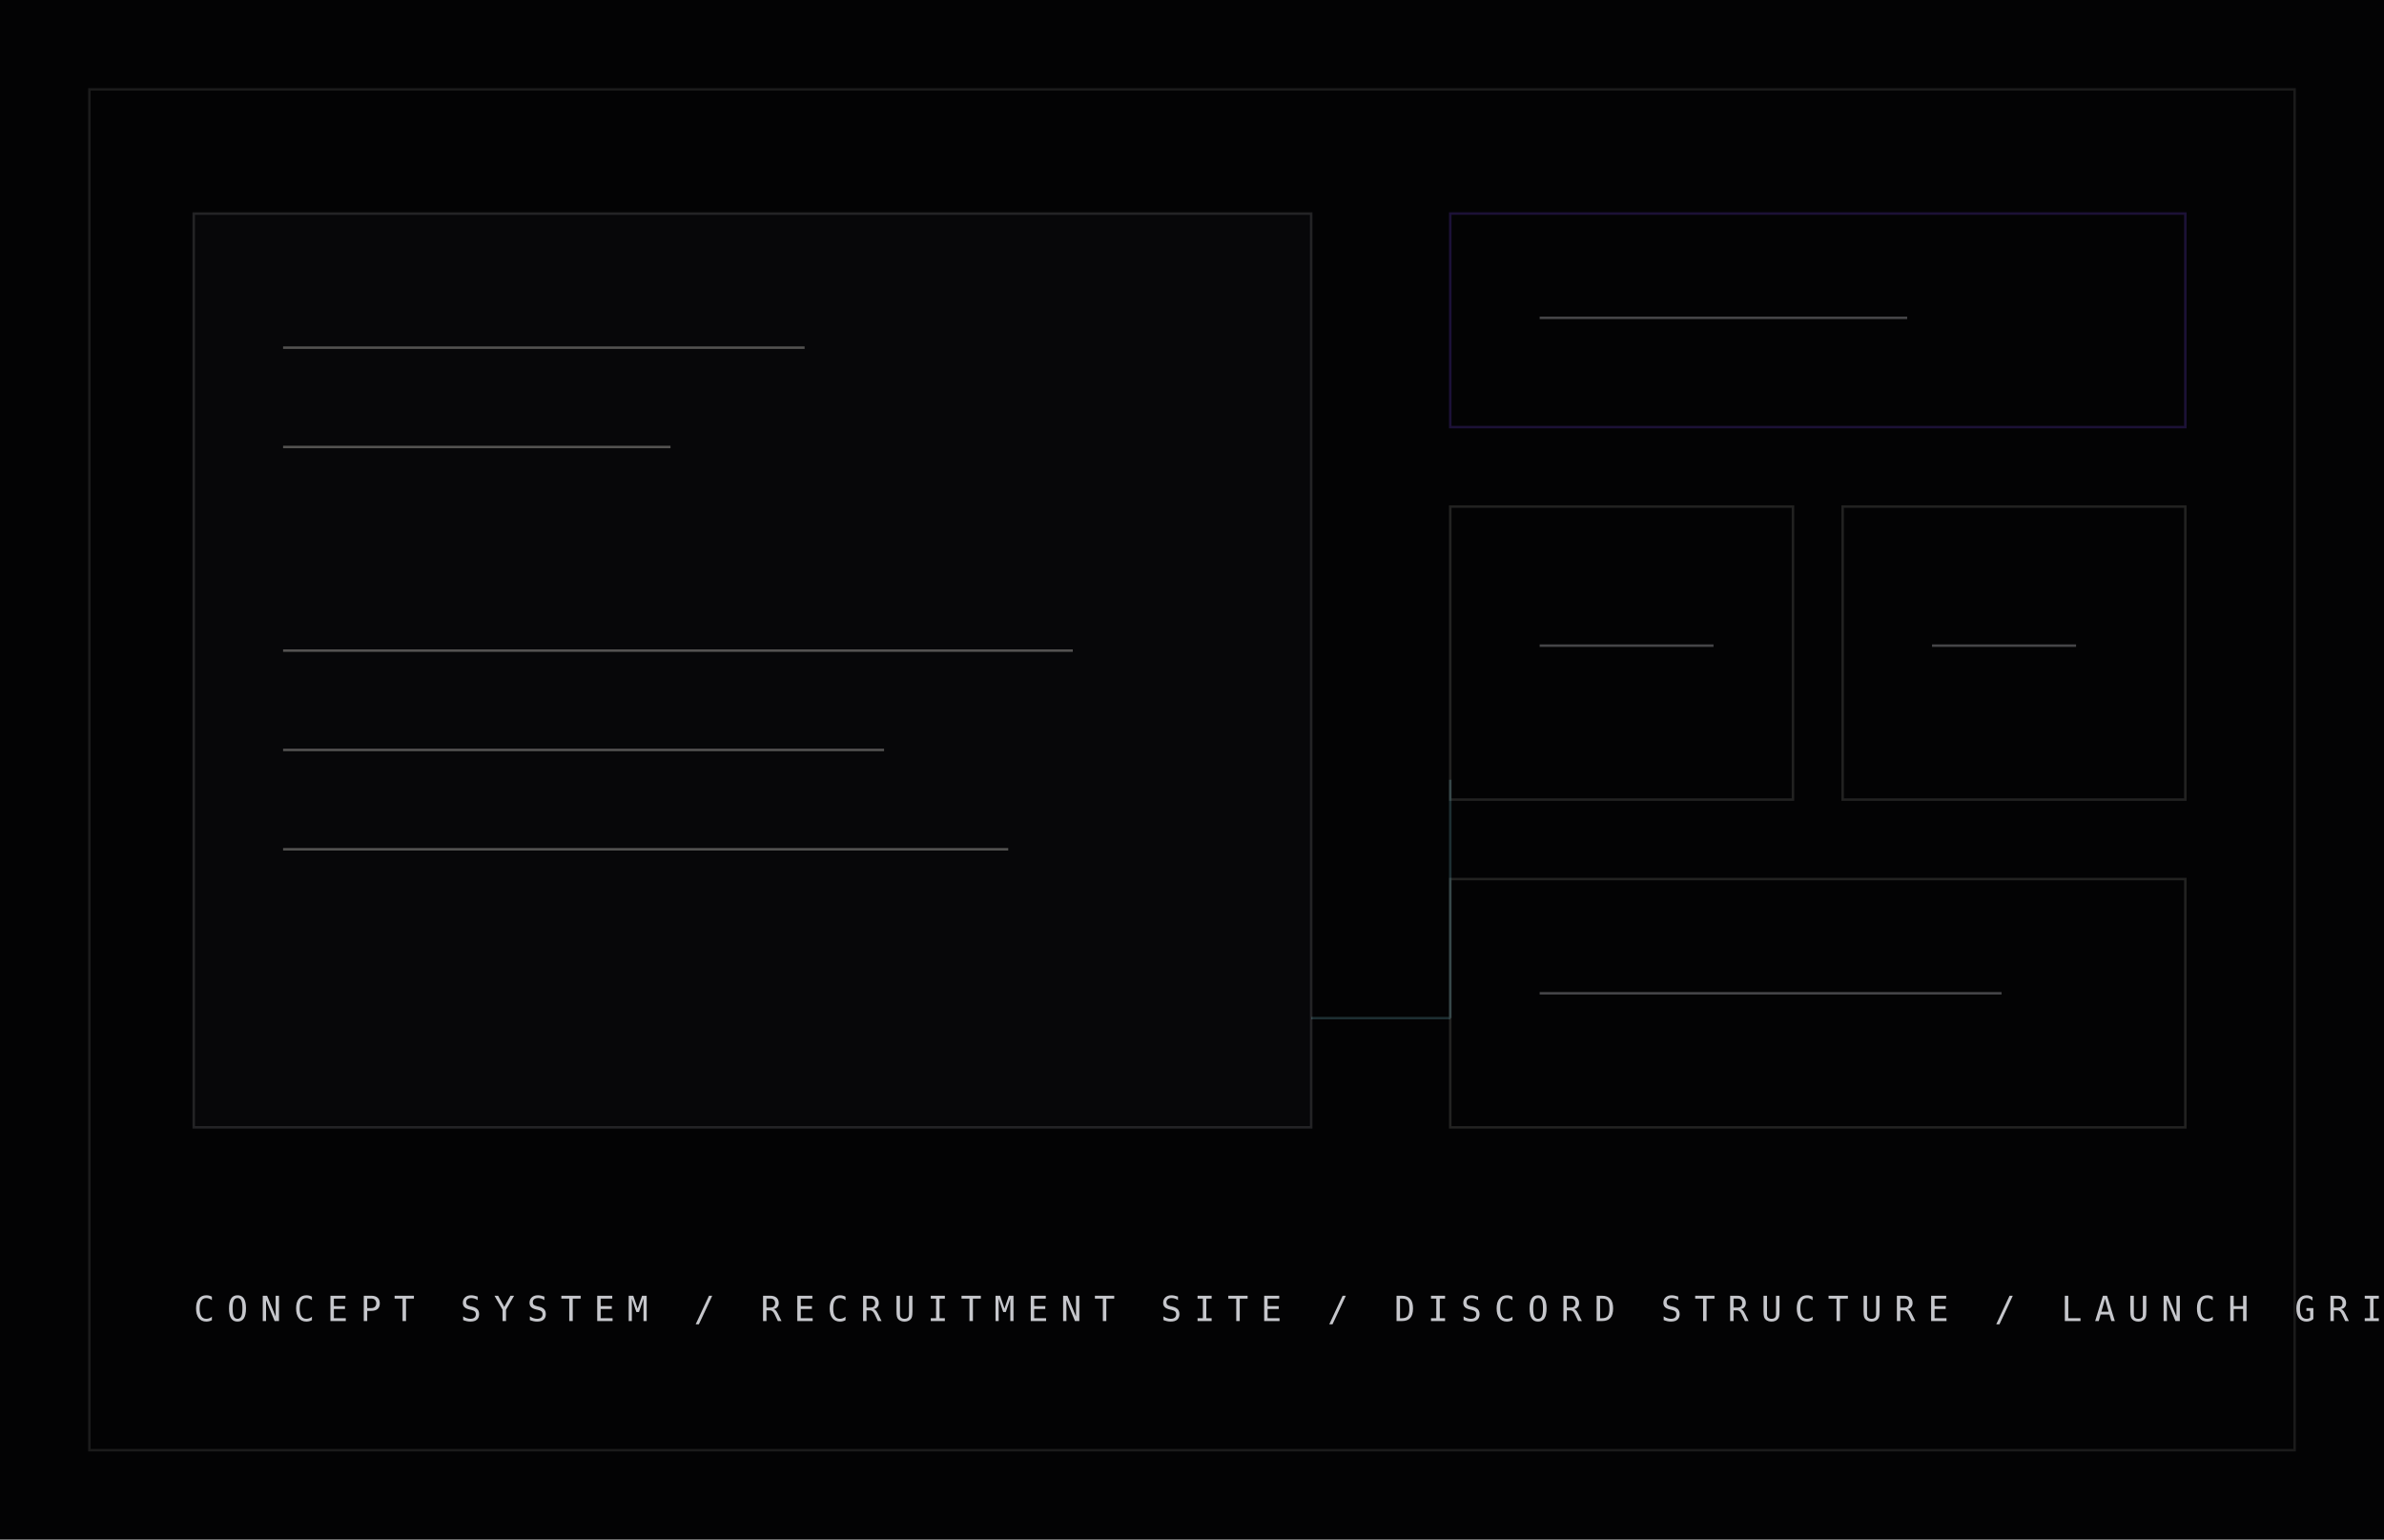
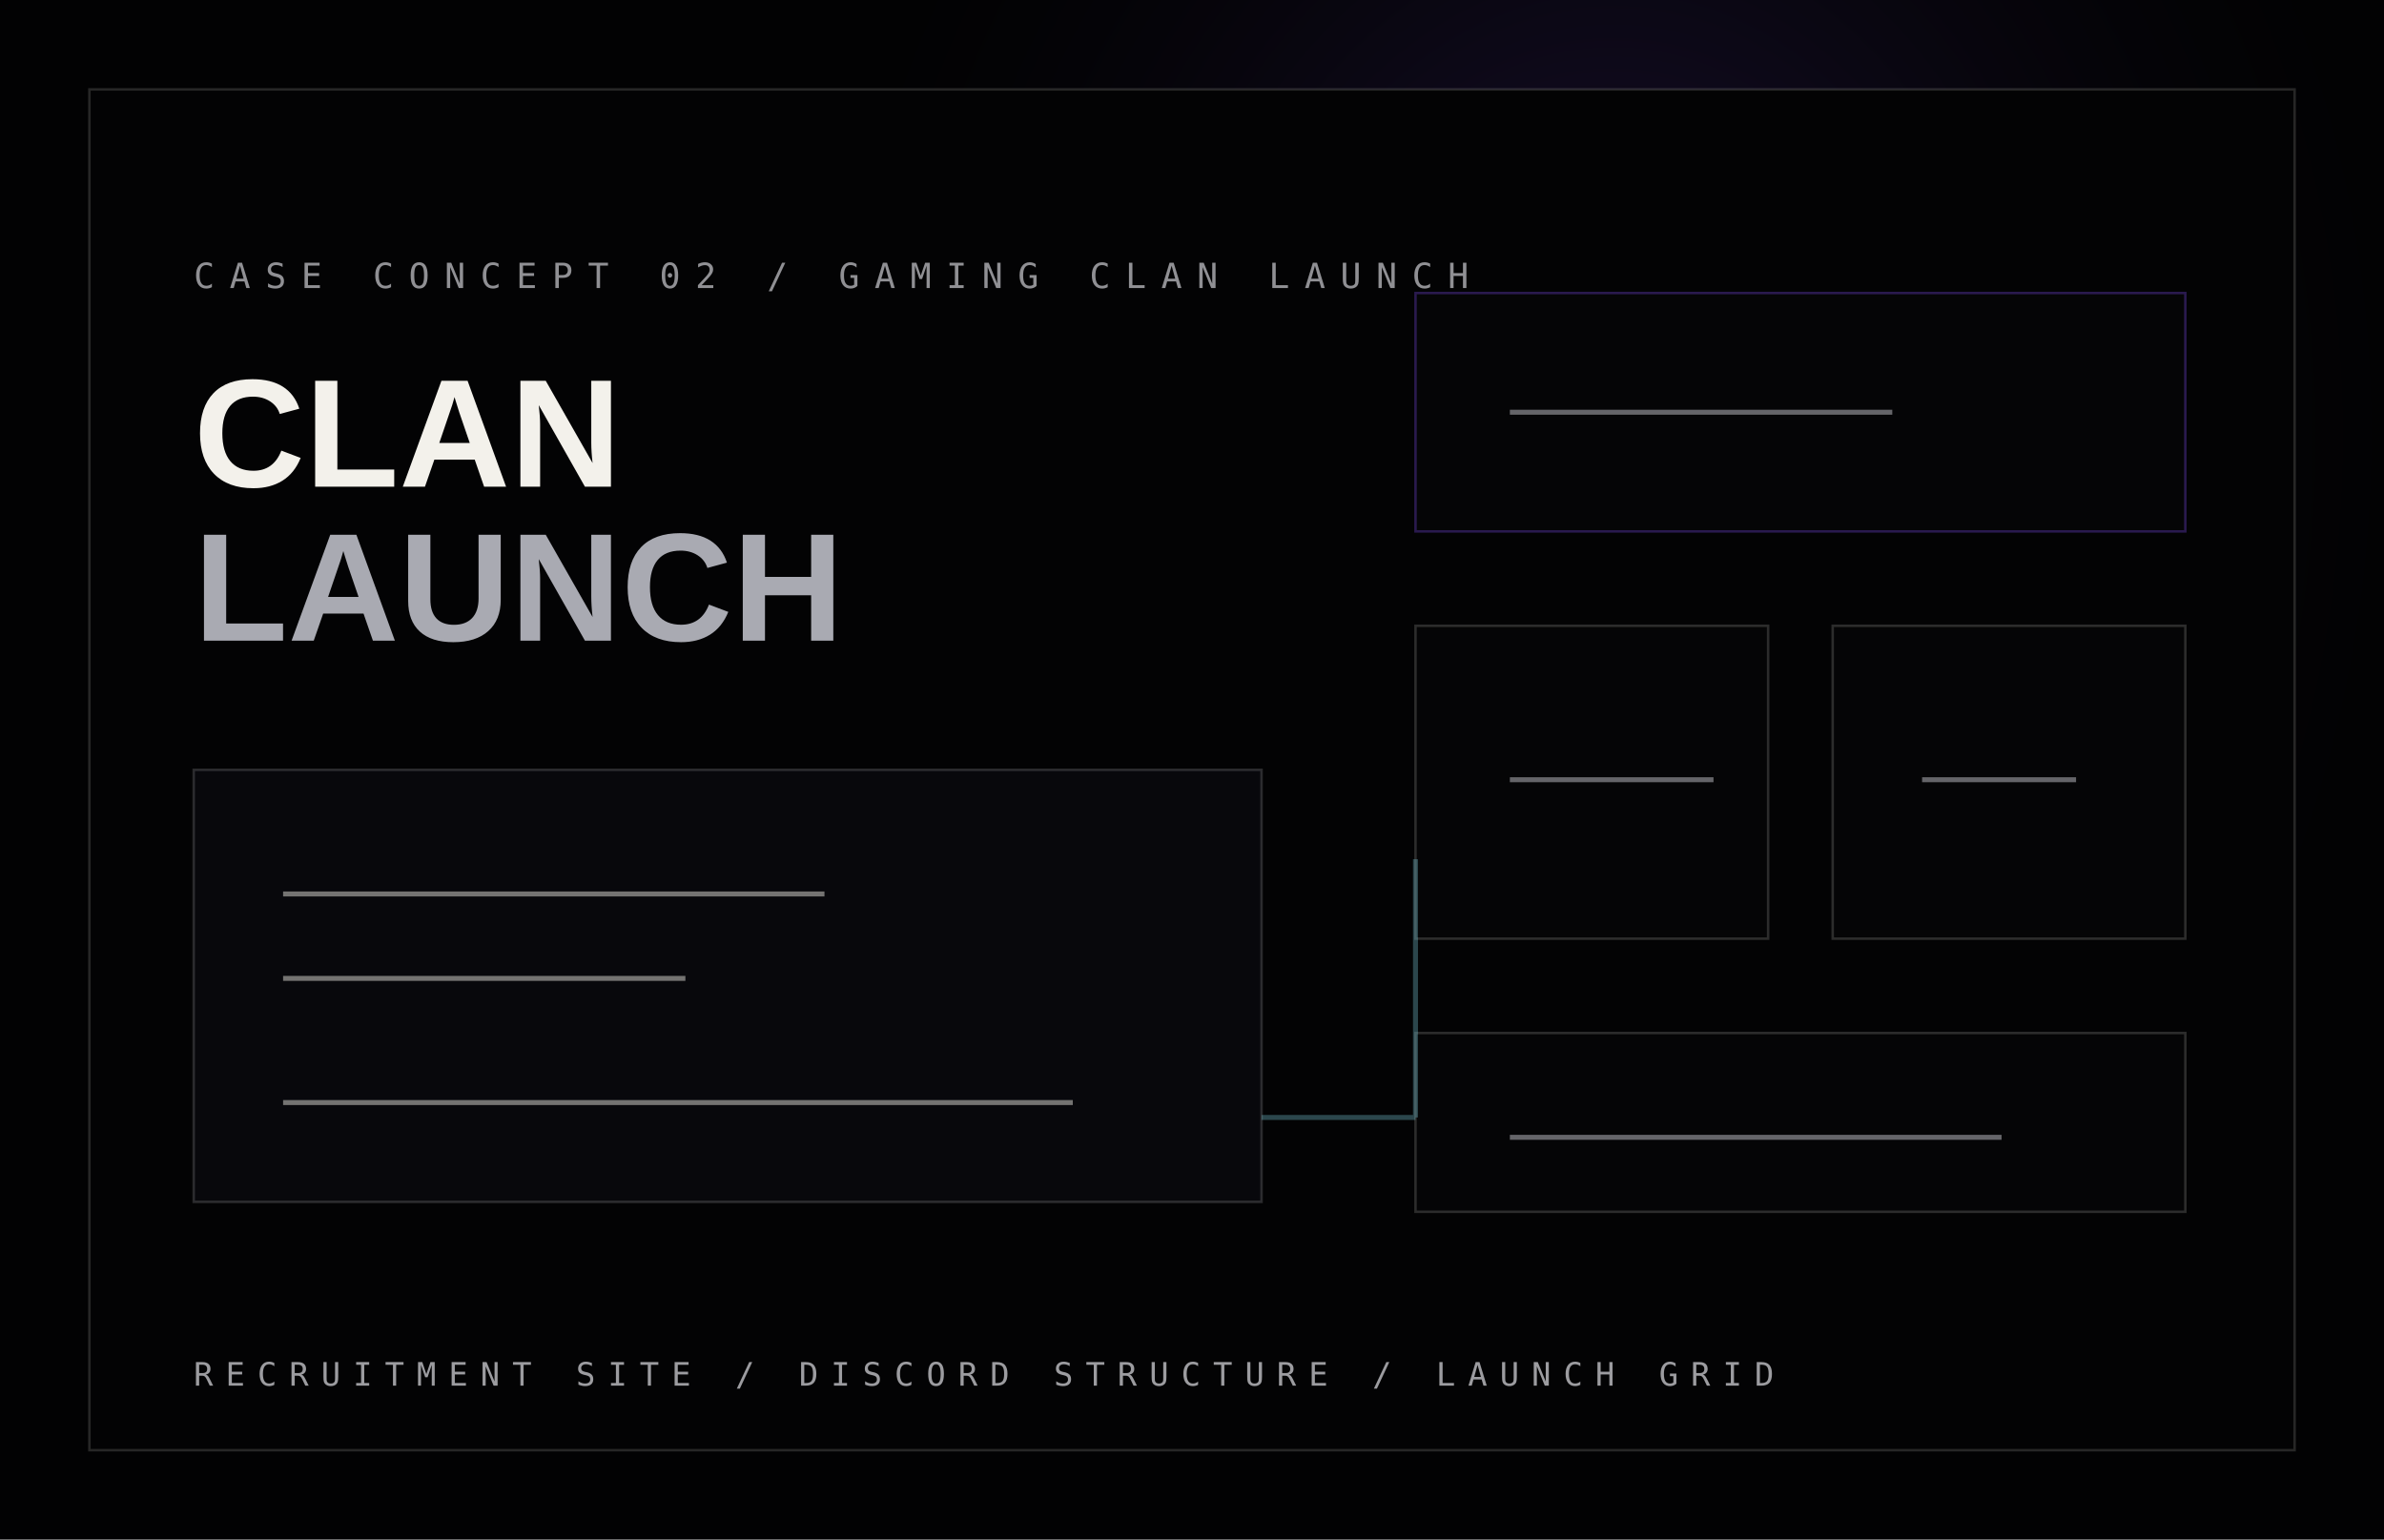
<svg xmlns="http://www.w3.org/2000/svg" width="960" height="620" viewBox="0 0 960 620" fill="none" role="img" aria-labelledby="title">
-   <rect width="960" height="620" fill="#030304" />
-   <rect x="36" y="36" width="888" height="548" stroke="#F3F1EB" stroke-opacity=".1" />
-   <rect x="78" y="86" width="450" height="368" fill="#070709" stroke="#C6C7CC" stroke-opacity=".16" />
-   <path d="M114 140h210M114 180h156M114 262h318M114 302h242M114 342h292" stroke="#F3F1EB" stroke-opacity=".32" />
-   <rect x="584" y="86" width="296" height="86" stroke="#6F42D8" stroke-opacity=".24" />
-   <rect x="584" y="204" width="138" height="118" stroke="#F3F1EB" stroke-opacity=".13" />
-   <rect x="742" y="204" width="138" height="118" stroke="#F3F1EB" stroke-opacity=".13" />
-   <rect x="584" y="354" width="296" height="100" stroke="#F3F1EB" stroke-opacity=".13" />
-   <path d="M620 128h148M620 260h70M778 260h58M620 400h186" stroke="#C6C7CC" stroke-opacity=".34" />
-   <path d="M528 410h56M584 410v-96" stroke="#7BC8D7" stroke-opacity=".22" />
-   <text x="78" y="532" fill="#C6C7CC" font-family="monospace" font-size="14" letter-spacing="5">CONCEPT SYSTEM / RECRUITMENT SITE / DISCORD STRUCTURE / LAUNCH GRID</text>
+   <defs>
+     <radialGradient id="v" cx="0" cy="0" r="1" gradientUnits="userSpaceOnUse" gradientTransform="translate(646 190) rotate(95) scale(430 340)">
+       <stop stop-color="#6F42D8" stop-opacity=".26" />
+       <stop offset="1" stop-color="#030304" stop-opacity="0" />
+     </radialGradient>
+   </defs>
+   <rect width="960" height="620" fill="#020203" />
+   <rect width="960" height="620" fill="url(#v)" />
+   <rect x="36" y="36" width="888" height="548" fill="#030304" stroke="#F3F1EB" stroke-opacity=".15" />
+   <text x="78" y="116" fill="#C6C7CC" fill-opacity=".72" font-family="monospace" font-size="14" letter-spacing="6">CASE CONCEPT 02 / GAMING CLAN LAUNCH</text>
+   <text x="78" y="196" fill="#F3F1EB" font-family="Arial Black, Arial, sans-serif" font-size="62" font-weight="900">CLAN</text>
+   <text x="78" y="258" fill="#A9AAB2" font-family="Arial Black, Arial, sans-serif" font-size="62" font-weight="900">LAUNCH</text>
+   <rect x="78" y="310" width="430" height="174" fill="#08080C" stroke="#C6C7CC" stroke-opacity=".2" />
+   <path d="M114 360h218M114 394h162M114 444h318" stroke="#F3F1EB" stroke-opacity=".46" stroke-width="2" />
+   <rect x="570" y="118" width="310" height="96" fill="#050506" stroke="#6F42D8" stroke-opacity=".35" />
+   <rect x="570" y="252" width="142" height="126" fill="#050506" stroke="#F3F1EB" stroke-opacity=".17" />
+   <rect x="738" y="252" width="142" height="126" fill="#050506" stroke="#F3F1EB" stroke-opacity=".17" />
+   <rect x="570" y="416" width="310" height="72" fill="#050506" stroke="#F3F1EB" stroke-opacity=".17" />
+   <path d="M608 166h154M608 314h82M774 314h62M608 458h198" stroke="#C6C7CC" stroke-opacity=".5" stroke-width="2" />
+   <path d="M508 450h62M570 450v-104" stroke="#7BC8D7" stroke-opacity=".34" stroke-width="2" />
+   <text x="78" y="558" fill="#C6C7CC" fill-opacity=".78" font-family="monospace" font-size="13" letter-spacing="5">RECRUITMENT SITE / DISCORD STRUCTURE / LAUNCH GRID</text>
</svg>
